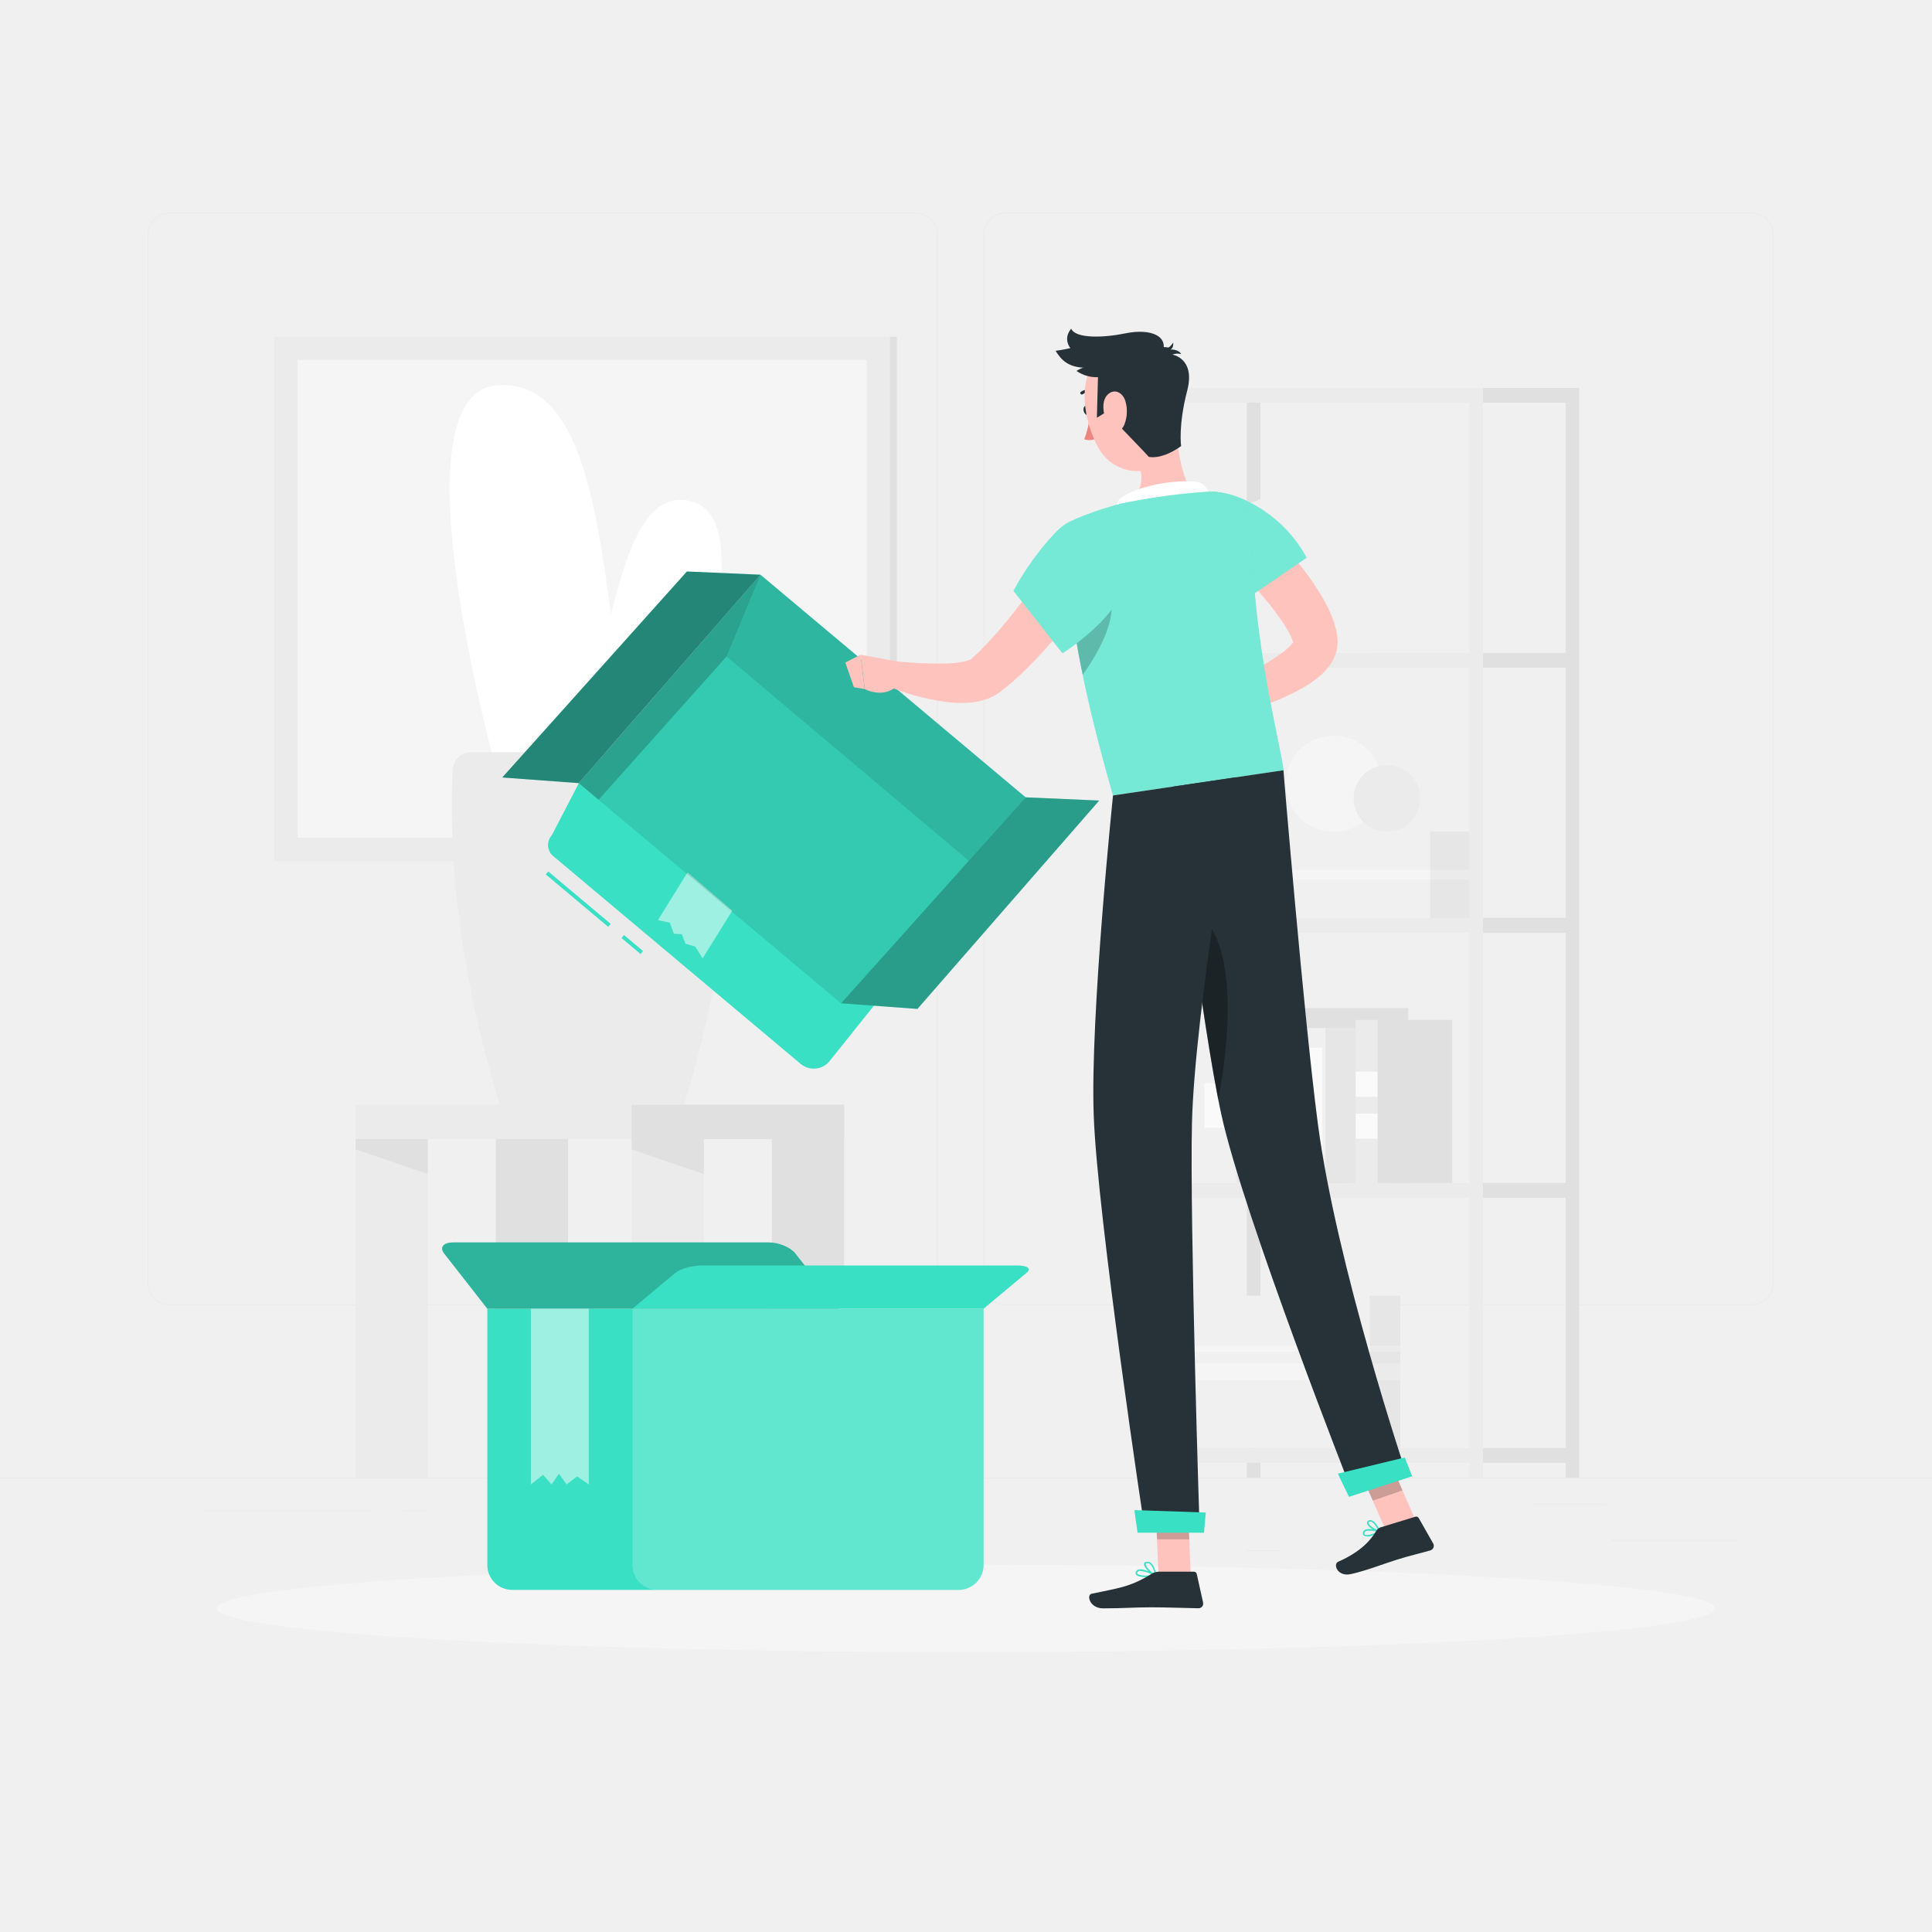
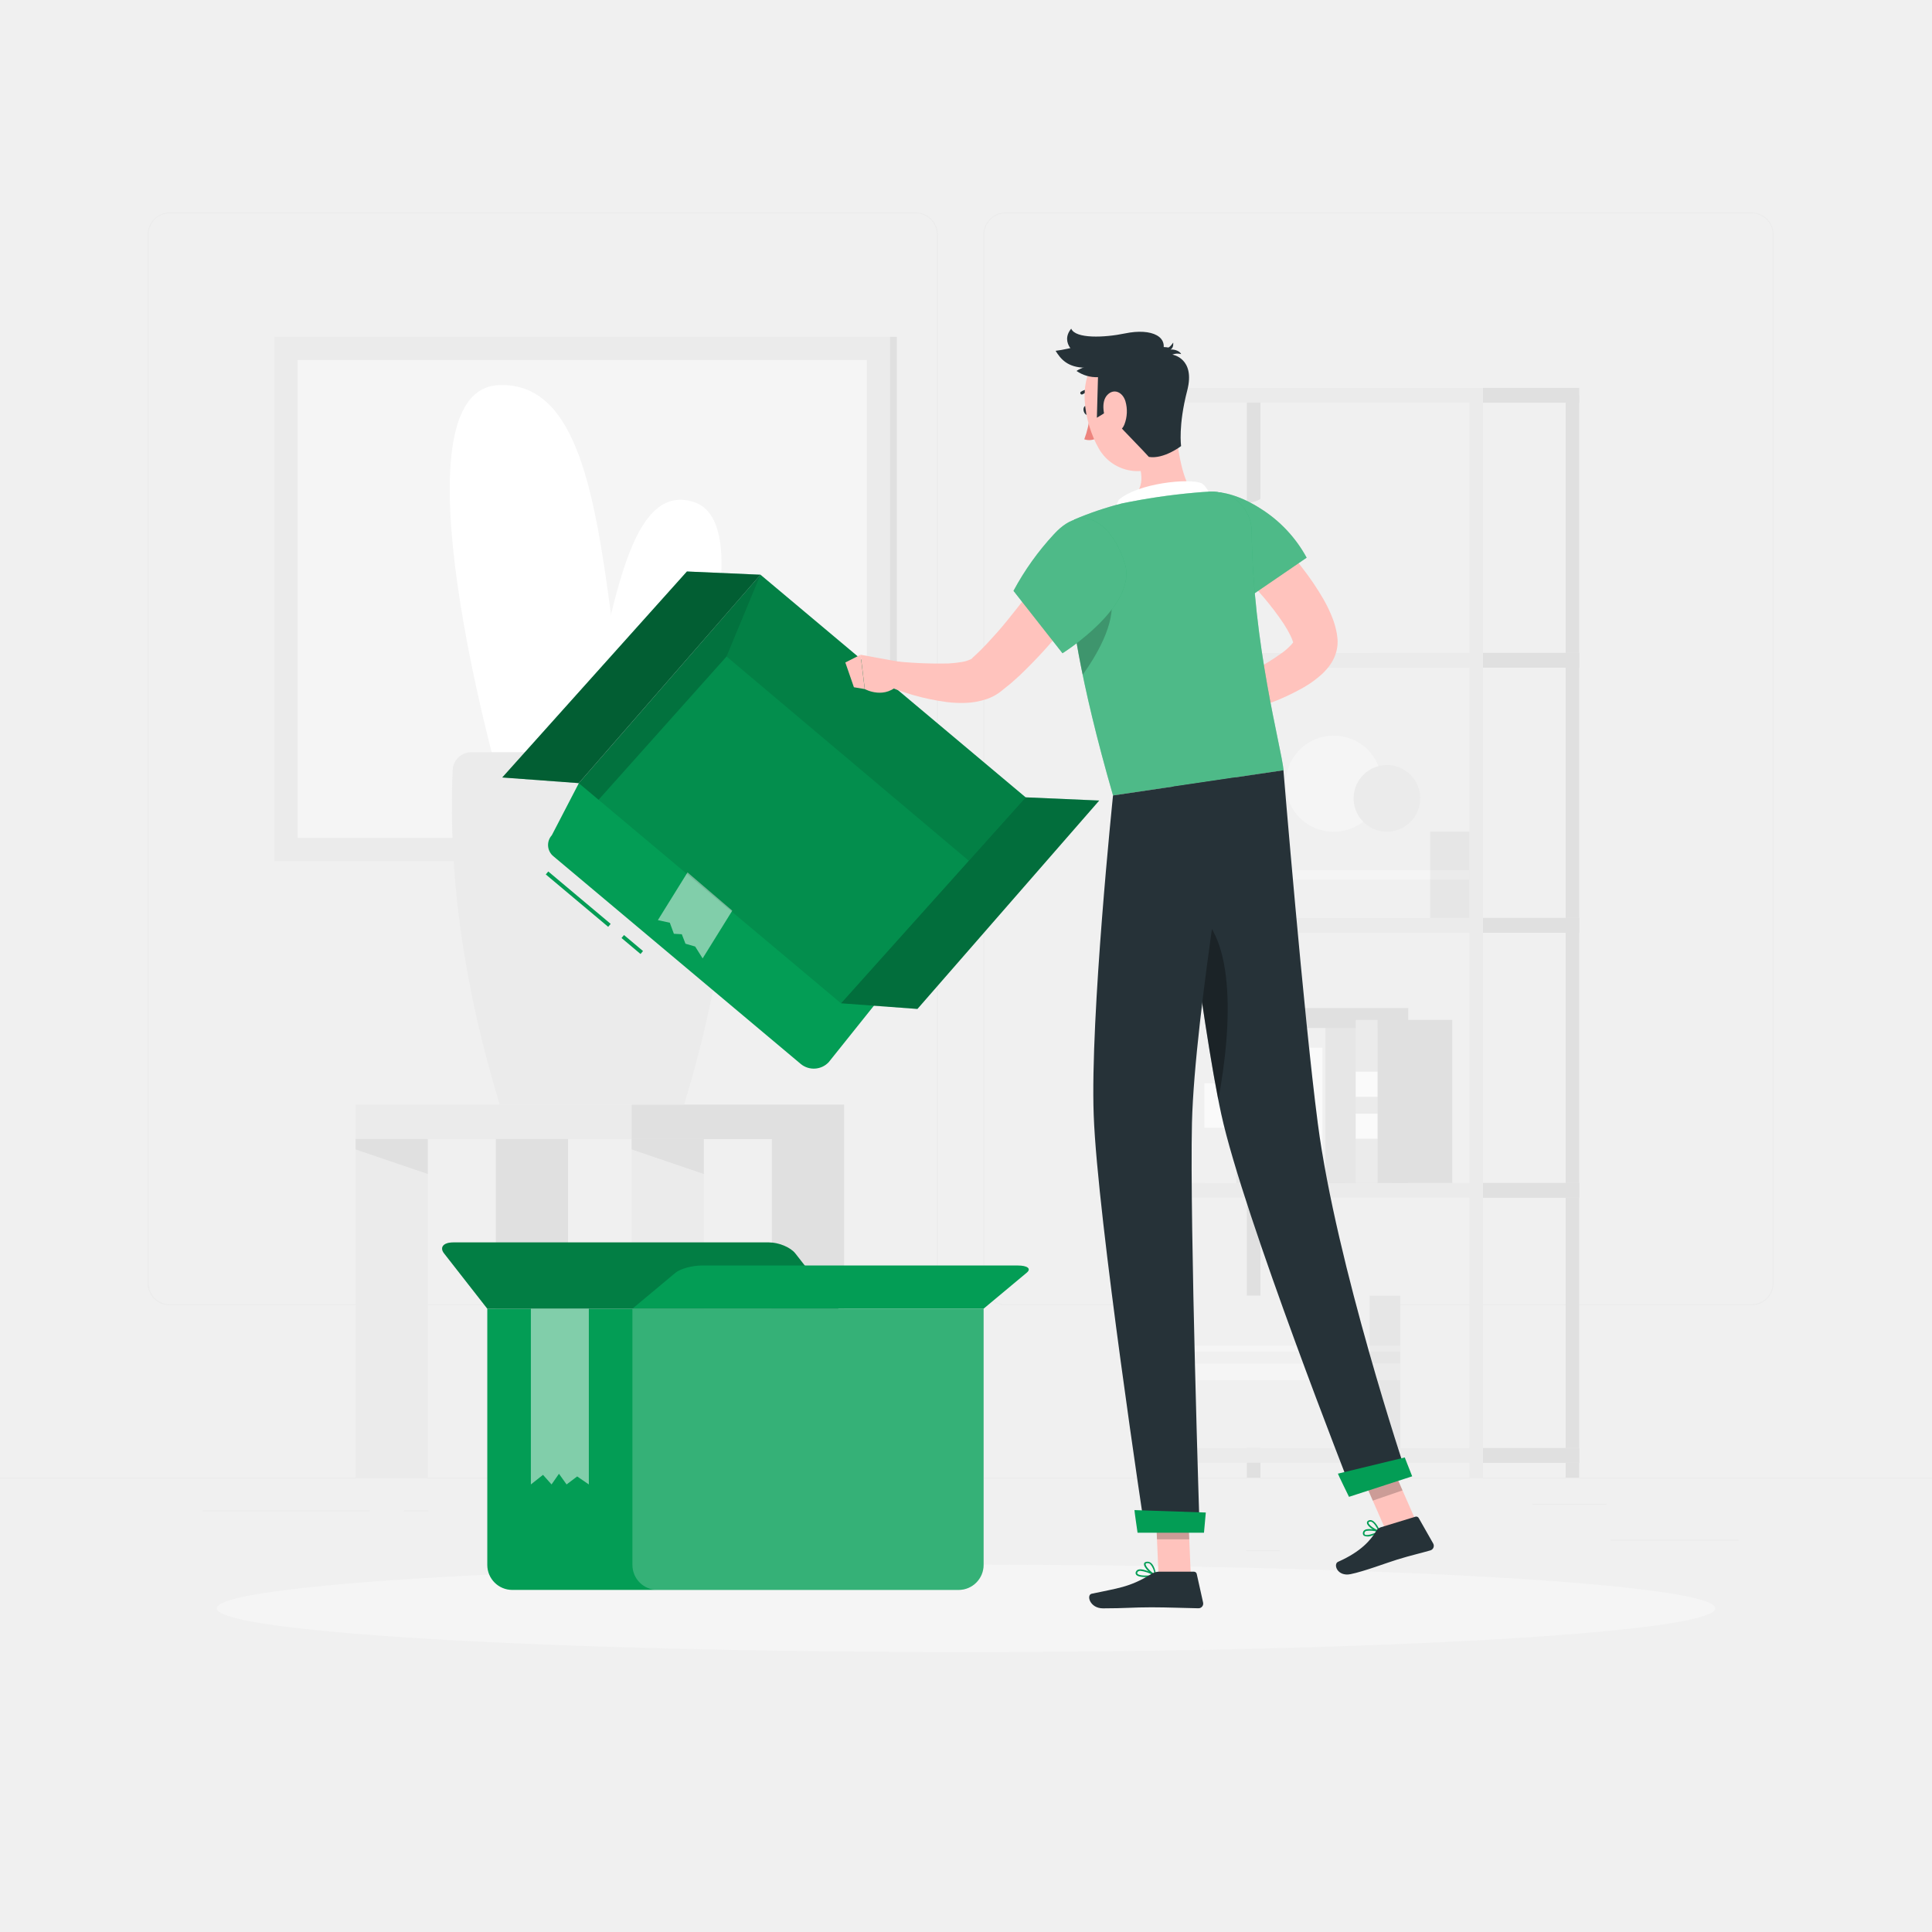
<svg xmlns="http://www.w3.org/2000/svg" viewBox="0 0 500 500">
  <g id="freepik--background-complete--inject-18">
    <rect y="382.4" width="500" height="0.25" style="fill:#ebebeb" />
    <rect x="416.78" y="398.49" width="33.12" height="0.25" style="fill:#ebebeb" />
    <rect x="322.53" y="401.21" width="8.69" height="0.25" style="fill:#ebebeb" />
    <rect x="396.59" y="389.21" width="19.19" height="0.25" style="fill:#ebebeb" />
    <rect x="52.46" y="390.89" width="43.19" height="0.25" style="fill:#ebebeb" />
    <rect x="104.56" y="390.89" width="6.33" height="0.25" style="fill:#ebebeb" />
    <rect x="131.47" y="395.11" width="93.68" height="0.25" style="fill:#ebebeb" />
    <path d="M237,337.8H43.91a5.71,5.71,0,0,1-5.7-5.71V60.66A5.71,5.71,0,0,1,43.91,55H237a5.71,5.71,0,0,1,5.71,5.71V332.09A5.71,5.71,0,0,1,237,337.8ZM43.91,55.2a5.46,5.46,0,0,0-5.45,5.46V332.09a5.46,5.46,0,0,0,5.45,5.46H237a5.47,5.47,0,0,0,5.46-5.46V60.66A5.47,5.47,0,0,0,237,55.2Z" style="fill:#ebebeb" />
    <path d="M453.31,337.8H260.21a5.72,5.72,0,0,1-5.71-5.71V60.66A5.72,5.72,0,0,1,260.21,55h193.1A5.71,5.71,0,0,1,459,60.66V332.09A5.71,5.71,0,0,1,453.31,337.8ZM260.21,55.2a5.47,5.47,0,0,0-5.46,5.46V332.09a5.47,5.47,0,0,0,5.46,5.46h193.1a5.47,5.47,0,0,0,5.46-5.46V60.66a5.47,5.47,0,0,0-5.46-5.46Z" style="fill:#ebebeb" />
    <rect x="92.03" y="285.87" width="126.42" height="8.92" style="fill:#ebebeb" />
    <rect x="163.48" y="285.87" width="54.97" height="8.92" style="fill:#e0e0e0" />
    <rect x="92.03" y="294.79" width="18.68" height="87.61" style="fill:#ebebeb" />
    <polygon points="110.71 303.83 92.03 297.47 92.03 294.79 110.71 294.79 110.71 303.83" style="fill:#e0e0e0" />
    <rect x="199.77" y="294.79" width="18.68" height="87.61" style="fill:#e0e0e0" />
    <rect x="163.48" y="294.79" width="18.68" height="87.61" style="fill:#ebebeb" />
    <polygon points="182.15 303.83 163.48 297.47 163.48 294.79 182.15 294.79 182.15 303.83" style="fill:#e0e0e0" />
    <rect x="128.32" y="294.79" width="18.68" height="87.61" style="fill:#e0e0e0" />
    <rect x="71" y="87.17" width="159.33" height="135.67" style="fill:#ebebeb" />
    <rect x="230.33" y="87.17" width="1.78" height="135.67" transform="translate(462.44 310) rotate(180)" style="fill:#e0e0e0" />
    <rect x="88.83" y="81.33" width="123.67" height="147.33" transform="translate(305.67 4.33) rotate(90)" style="fill:#f5f5f5" />
    <path d="M148.89,198.06c9-30,11.5-74.25,30.64-68.15s-5.93,71.53-5.93,71.53Z" style="fill:#fff" />
    <path d="M164.35,199.55c-9.16-43.48-6.85-101.2-35.31-99.88s0,101.77,0,101.77Z" style="fill:#fff" />
    <path d="M184.46,194.67H122.15a4.85,4.85,0,0,0-5,4.61c-1.27,28.7,3.43,58,12.18,86.59h47.71c8.75-28.64,13.45-57.89,12.18-86.59A4.8,4.8,0,0,0,184.46,194.67Z" style="fill:#ebebeb" />
    <rect x="322.69" y="102.3" width="3.51" height="280.1" style="fill:#e0e0e0" />
    <rect x="405.18" y="102.3" width="3.51" height="280.1" style="fill:#e0e0e0" />
    <rect x="297.8" y="102.3" width="3.51" height="280.1" style="fill:#ebebeb" />
    <rect x="380.29" y="102.3" width="3.51" height="280.1" style="fill:#ebebeb" />
    <rect x="297.8" y="100.38" width="110.89" height="3.83" style="fill:#ebebeb" />
    <rect x="297.8" y="168.97" width="110.89" height="3.83" style="fill:#ebebeb" />
    <rect x="297.8" y="237.56" width="110.89" height="3.83" style="fill:#ebebeb" />
    <rect x="297.8" y="306.15" width="110.89" height="3.83" style="fill:#ebebeb" />
    <rect x="297.8" y="374.74" width="110.89" height="3.83" style="fill:#ebebeb" />
    <rect x="383.8" y="100.38" width="24.89" height="3.83" style="fill:#e0e0e0" />
    <rect x="383.8" y="168.97" width="24.89" height="3.83" style="fill:#e0e0e0" />
    <rect x="383.8" y="237.56" width="24.89" height="3.83" style="fill:#e0e0e0" />
    <rect x="383.8" y="306.15" width="24.89" height="3.83" style="fill:#e0e0e0" />
    <rect x="383.8" y="374.74" width="24.89" height="3.83" style="fill:#e0e0e0" />
    <path d="M342.53,123.71v-5.4H329.2v5.4a6.39,6.39,0,0,1-6.38,6.39h0a6.39,6.39,0,0,0-6.39,6.38V169h38.88V136.48a6.39,6.39,0,0,0-6.39-6.38h0A6.39,6.39,0,0,1,342.53,123.71Z" style="fill:#f0f0f0" />
    <rect x="311.7" y="215.26" width="58.42" height="22.31" style="fill:#f0f0f0" />
    <rect x="370.12" y="215.26" width="10.17" height="22.31" transform="translate(750.41 452.82) rotate(180)" style="fill:#e6e6e6" />
    <rect x="370.12" y="225.18" width="10.17" height="2.46" transform="translate(750.41 452.82) rotate(180)" style="fill:#ebebeb" />
    <rect x="311.7" y="225.18" width="58.42" height="2.46" style="fill:#f5f5f5" />
    <rect x="308.84" y="335.3" width="45.63" height="39.44" style="fill:#f0f0f0" />
    <rect x="354.47" y="335.3" width="7.94" height="39.44" transform="translate(716.88 710.05) rotate(180)" style="fill:#e6e6e6" />
    <rect x="354.47" y="352.85" width="7.94" height="4.35" transform="translate(716.88 710.05) rotate(180)" style="fill:#ebebeb" />
    <rect x="308.84" y="352.85" width="45.63" height="4.35" style="fill:#f5f5f5" />
    <rect x="354.47" y="348.25" width="7.94" height="1.55" transform="translate(716.88 698.05) rotate(180)" style="fill:#ebebeb" />
    <rect x="308.84" y="348.25" width="45.63" height="1.55" style="fill:#f5f5f5" />
    <rect x="311.7" y="266.05" width="8.26" height="40.1" style="fill:#f0f0f0" />
    <rect x="311.7" y="280.34" width="8.26" height="11.52" style="fill:#fafafa" />
    <rect x="319.97" y="266.05" width="28.1" height="40.1" transform="translate(668.03 572.21) rotate(180)" style="fill:#e6e6e6" />
    <rect x="323.39" y="260.87" width="9.33" height="45.28" style="fill:#ebebeb" />
    <rect x="323.39" y="275.26" width="9.33" height="6.97" style="fill:#fafafa" />
    <rect x="323.39" y="286.9" width="9.33" height="6.97" style="fill:#fafafa" />
    <rect x="332.72" y="260.87" width="31.73" height="45.28" transform="translate(697.18 567.02) rotate(180)" style="fill:#e0e0e0" />
    <rect x="338.08" y="266.05" width="5.03" height="40.1" style="fill:#f0f0f0" />
    <rect x="338.94" y="271.13" width="3.3" height="29.94" style="fill:#fafafa" />
    <rect x="343.11" y="266.05" width="17.09" height="40.1" transform="translate(703.3 572.21) rotate(180)" style="fill:#e6e6e6" />
    <rect x="350.86" y="263.94" width="5.68" height="42.21" style="fill:#ebebeb" />
    <rect x="350.86" y="277.35" width="5.68" height="6.5" style="fill:#fafafa" />
    <rect x="350.86" y="288.21" width="5.68" height="6.5" style="fill:#fafafa" />
    <rect x="356.54" y="263.94" width="19.3" height="42.21" transform="translate(732.38 570.09) rotate(180)" style="fill:#e0e0e0" />
    <circle cx="345.16" cy="202.82" r="12.44" transform="translate(-42.32 303.47) rotate(-45)" style="fill:#f5f5f5" />
    <circle cx="358.92" cy="206.63" r="8.62" transform="translate(-28.46 60.16) rotate(-9.22)" style="fill:#ebebeb" />
  </g>
  <g id="freepik--Shadow--inject-18">
    <ellipse id="freepik--path--inject-18" cx="250" cy="416.24" rx="193.89" ry="11.32" style="fill:#f5f5f5" />
  </g>
  <g id="freepik--Box--inject-18">
-     <path d="M126.11,338.69H254.55a0,0,0,0,1,0,0V405a6.47,6.47,0,0,1-6.47,6.47H132.58a6.47,6.47,0,0,1-6.47-6.47V338.69A0,0,0,0,1,126.11,338.69Z" style="fill:#3AE0C4" />
-     <path d="M126.11,338.69H217l-11.18-14.31c-1.23-1.57-4.27-2.84-6.8-2.84H117.28c-2.52,0-3.58,1.27-2.35,2.84Z" style="fill:#3AE0C4" />
+     <path d="M126.11,338.69H254.55a0,0,0,0,1,0,0V405a6.47,6.47,0,0,1-6.47,6.47H132.58a6.47,6.47,0,0,1-6.47-6.47V338.69A0,0,0,0,1,126.11,338.69Z" style="fill:#039d55" />
+     <path d="M126.11,338.69H217l-11.18-14.31c-1.23-1.57-4.27-2.84-6.8-2.84H117.28c-2.52,0-3.58,1.27-2.35,2.84Z" style="fill:#039d55" />
    <path d="M126.11,338.69H217l-11.18-14.31c-1.23-1.57-4.27-2.84-6.8-2.84H117.28c-2.52,0-3.58,1.27-2.35,2.84Z" style="opacity:0.2" />
-     <path d="M254.55,338.69H163.67l11.18-9.33c1.23-1,4.27-1.85,6.8-1.85h81.73c2.53,0,3.58.83,2.35,1.85Z" style="fill:#3AE0C4" />
+     <path d="M254.55,338.69H163.67l11.18-9.33c1.23-1,4.27-1.85,6.8-1.85h81.73c2.53,0,3.58.83,2.35,1.85Z" style="fill:#039d55" />
    <path d="M163.67,338.69h90.88a0,0,0,0,1,0,0V405a6.47,6.47,0,0,1-6.47,6.47H170.14a6.47,6.47,0,0,1-6.47-6.47V338.69A0,0,0,0,1,163.67,338.69Z" style="fill:#fff;opacity:0.2" />
    <polygon points="137.39 338.69 137.39 384.17 140.53 381.69 142.74 384.17 144.66 381.41 146.63 384.17 149.37 382.1 152.39 384.17 152.39 338.69 137.39 338.69" style="fill:#fff;opacity:0.5" />
  </g>
  <g id="freepik--Character--inject-18">
-     <line x1="157.72" y1="239.48" x2="141.57" y2="225.92" style="fill:none;stroke:#3AE0C4;stroke-miterlimit:10" />
-     <line x1="166.09" y1="246.51" x2="161.17" y2="242.37" style="fill:none;stroke:#3AE0C4;stroke-miterlimit:10" />
-     <path d="M214.47,274.89l53.28-66.59-70.94-59.56-47,53.93-7,13.49a3.76,3.76,0,0,0,.47,5.49l64,53.74A5.3,5.3,0,0,0,214.47,274.89Z" style="fill:#3AE0C4" />
+     <line x1="157.72" y1="239.48" x2="141.57" y2="225.92" style="fill:none;stroke:#039d55;stroke-miterlimit:10" />
+     <line x1="166.09" y1="246.51" x2="161.17" y2="242.37" style="fill:none;stroke:#039d55;stroke-miterlimit:10" />
+     <path d="M214.47,274.89l53.28-66.59-70.94-59.56-47,53.93-7,13.49a3.76,3.76,0,0,0,.47,5.49l64,53.74A5.3,5.3,0,0,0,214.47,274.89Z" style="fill:#039d55" />
    <polygon points="177.93 225.78 170.26 238.13 173.35 238.8 174.4 241.66 176.45 241.78 177.4 244.23 179.91 244.96 181.84 248.03 189.51 235.68 177.93 225.78" style="fill:#fff;opacity:0.5" />
    <polygon points="265.43 206.35 217.65 259.65 149.78 202.67 196.81 148.74 265.43 206.35" style="opacity:0.1" />
-     <polygon points="265.43 206.35 217.65 259.65 237.43 261.11 284.47 207.18 265.43 206.35" style="fill:#3AE0C4" />
+     <polygon points="265.43 206.35 217.65 259.65 237.43 261.11 284.47 207.18 265.43 206.35" style="fill:#039d55" />
    <polygon points="265.43 206.35 217.65 259.65 237.43 261.11 284.47 207.18 265.43 206.35" style="opacity:0.3" />
-     <polygon points="177.78 147.9 129.99 201.21 149.78 202.67 196.81 148.74 177.78 147.9" style="fill:#3AE0C4" />
+     <polygon points="177.78 147.9 129.99 201.21 149.78 202.67 196.81 148.74 177.78 147.9" style="fill:#039d55" />
    <polygon points="177.78 147.9 129.99 201.21 149.78 202.67 196.81 148.74 177.78 147.9" style="opacity:0.4" />
    <polygon points="250.72 222.76 265.43 206.35 196.81 148.74 188.03 169.9 250.72 222.76" style="opacity:0.1" />
    <polygon points="149.78 202.67 196.81 148.74 188.03 169.9 154.91 206.98 149.78 202.67" style="opacity:0.2" />
    <path d="M282,106c.19.64,0,1.27-.42,1.39s-.91-.3-1.1-.94,0-1.27.42-1.4S281.82,105.36,282,106Z" style="fill:#263238" />
    <path d="M282.07,107.26a24,24,0,0,1-1.46,6.43,3.89,3.89,0,0,0,3.26-.33Z" style="fill:#ed847e" />
    <path d="M283.33,101.73a.4.4,0,0,0,.18-.22.38.38,0,0,0-.24-.5,3.9,3.9,0,0,0-3.58.41.4.4,0,0,0,.48.63h0a3.12,3.12,0,0,1,2.84-.3A.4.4,0,0,0,283.33,101.73Z" style="fill:#263238" />
    <path d="M304.24,110.28c.44,5.3,1.75,15,4.88,17.24,0,0-.74,6.37-12,8-12.34,1.82-6.8-5.26-6.8-5.26,6.49-2.6,5.58-7.57,3.72-12.09l4.76-5.46C300.63,110.69,304,107.57,304.24,110.28Z" style="fill:#ffc3bd" />
    <path d="M313.15,130.11c1-.91-1-4.55-2.23-5.06-3.22-1.35-16.39,0-21.34,4.25a5.46,5.46,0,0,0-.39,4.69Z" style="fill:#fff" />
-     <path d="M355.09,397.41a2.68,2.68,0,0,1-2.08.06.82.82,0,0,1-.27-.9.91.91,0,0,1,.46-.62c1.08-.63,3.75.2,3.86.24a.19.19,0,0,1,.14.16.2.2,0,0,1-.1.2A10.76,10.76,0,0,1,355.09,397.41Zm-1.46-1.22-.23.1a.54.54,0,0,0-.27.36c-.07.36.07.47.11.5.48.34,2.11-.15,3.24-.72A6.55,6.55,0,0,0,353.63,396.19Z" style="fill:#3AE0C4" />
-     <path d="M357.06,396.56a.17.17,0,0,1-.1,0c-1-.2-3.09-1.45-3.2-2.39a.64.64,0,0,1,.45-.68,1.08,1.08,0,0,1,.88,0c1.16.48,2.06,2.72,2.09,2.81a.18.18,0,0,1,0,.2A.15.15,0,0,1,357.06,396.56Zm-2.6-2.73a.16.16,0,0,0-.09,0c-.23.1-.22.22-.21.27.06.56,1.48,1.57,2.49,1.94-.3-.65-1-1.91-1.71-2.21A.67.67,0,0,0,354.46,393.83Z" style="fill:#3AE0C4" />
-     <path d="M296.48,408.15c-1.07,0-2.1-.15-2.45-.63a.74.74,0,0,1,0-.86,1,1,0,0,1,.62-.47c1.39-.37,4.31,1.29,4.43,1.36a.19.19,0,0,1-.06.36A14.14,14.14,0,0,1,296.48,408.15Zm-1.32-1.62a1.13,1.13,0,0,0-.38.05.63.63,0,0,0-.39.27c-.14.25-.09.37,0,.44.39.54,2.5.55,4,.33A8.88,8.88,0,0,0,295.16,406.53Z" style="fill:#3AE0C4" />
-     <path d="M299,407.92l-.08,0c-1-.45-3-2.26-2.85-3.2,0-.22.2-.5.74-.55a1.42,1.42,0,0,1,1.09.34c1.07.87,1.29,3.12,1.3,3.21a.18.18,0,0,1-.08.18A.19.19,0,0,1,299,407.92Zm-2-3.38h-.12c-.36,0-.38.18-.39.22-.09.57,1.27,2,2.29,2.61a4.57,4.57,0,0,0-1.1-2.58A1,1,0,0,0,297,404.54Z" style="fill:#3AE0C4" />
+     <path d="M355.09,397.41a2.68,2.68,0,0,1-2.08.06.82.82,0,0,1-.27-.9.91.91,0,0,1,.46-.62c1.08-.63,3.75.2,3.86.24a.19.19,0,0,1,.14.16.2.2,0,0,1-.1.2A10.76,10.76,0,0,1,355.09,397.41Zm-1.46-1.22-.23.1a.54.54,0,0,0-.27.36c-.07.36.07.47.11.5.48.34,2.11-.15,3.24-.72A6.55,6.55,0,0,0,353.63,396.19Z" style="fill:#039d55" />
+     <path d="M357.06,396.56a.17.17,0,0,1-.1,0c-1-.2-3.09-1.45-3.2-2.39a.64.64,0,0,1,.45-.68,1.08,1.08,0,0,1,.88,0c1.16.48,2.06,2.72,2.09,2.81a.18.18,0,0,1,0,.2A.15.15,0,0,1,357.06,396.56Zm-2.6-2.73a.16.16,0,0,0-.09,0c-.23.1-.22.22-.21.27.06.56,1.48,1.57,2.49,1.94-.3-.65-1-1.91-1.71-2.21A.67.67,0,0,0,354.46,393.83Z" style="fill:#039d55" />
+     <path d="M296.48,408.15c-1.07,0-2.1-.15-2.45-.63a.74.74,0,0,1,0-.86,1,1,0,0,1,.62-.47c1.39-.37,4.31,1.29,4.43,1.36a.19.19,0,0,1-.06.36A14.14,14.14,0,0,1,296.48,408.15Zm-1.32-1.62a1.13,1.13,0,0,0-.38.05.63.63,0,0,0-.39.27c-.14.25-.09.37,0,.44.39.54,2.5.55,4,.33A8.88,8.88,0,0,0,295.16,406.53Z" style="fill:#039d55" />
+     <path d="M299,407.92l-.08,0c-1-.45-3-2.26-2.85-3.2,0-.22.2-.5.74-.55a1.42,1.42,0,0,1,1.09.34c1.07.87,1.29,3.12,1.3,3.21a.18.18,0,0,1-.08.18A.19.19,0,0,1,299,407.92Zm-2-3.38h-.12c-.36,0-.38.18-.39.22-.09.57,1.27,2,2.29,2.61a4.57,4.57,0,0,0-1.1-2.58A1,1,0,0,0,297,404.54Z" style="fill:#039d55" />
    <polygon points="308.18 407.72 299.83 407.72 299 388.4 307.35 388.4 308.18 407.72" style="fill:#ffc3bd" />
    <polygon points="366.83 394.53 359.14 397.18 351.16 378.97 358.85 376.32 366.83 394.53" style="fill:#ffc3bd" />
    <path d="M357.31,395.27l9-2.75a.73.73,0,0,1,.85.34l3.75,6.6a1.23,1.23,0,0,1-.73,1.78c-3.15.91-4.72,1.19-8.66,2.4-2.43.74-8.55,3.06-12,3.75s-4.56-2.61-3.22-3.2c6-2.65,8.46-5.66,9.89-8A2.06,2.06,0,0,1,357.31,395.27Z" style="fill:#263238" />
    <path d="M299.89,406.75H309a.74.74,0,0,1,.71.57l1.65,7.42a1.21,1.21,0,0,1-1.2,1.48c-3.29-.05-8-.25-12.17-.25-4.83,0-6.86.27-12.53.27-3.42,0-4.37-3.46-2.94-3.78,6.53-1.43,9.72-1.58,15.36-5.06A3.93,3.93,0,0,1,299.89,406.75Z" style="fill:#263238" />
    <path d="M324.14,132.84c2.43,2.23,4.53,4.46,6.71,6.79s4.2,4.74,6.16,7.31a69.73,69.73,0,0,1,5.56,8.24,35.94,35.94,0,0,1,2.34,4.94c.17.47.34.92.48,1.43a15.56,15.56,0,0,1,.41,1.57l.17.83.12.92a9.65,9.65,0,0,1,0,2.54,10.61,10.61,0,0,1-1.72,4.44,14.75,14.75,0,0,1-2.3,2.65,26.68,26.68,0,0,1-4.56,3.33,59.23,59.23,0,0,1-9,4.19,108.45,108.45,0,0,1-18.18,5l-1.75-6c5.43-2.35,10.93-4.89,16-7.6a60.56,60.56,0,0,0,7.11-4.38,16,16,0,0,0,2.59-2.3,3.63,3.63,0,0,0,.59-.85c.08-.17,0-.15-.1.21-.07.67-.06.15-.22-.21-.05-.17-.14-.4-.23-.62s-.2-.47-.31-.71a31.64,31.64,0,0,0-1.81-3.17,75.58,75.58,0,0,0-5-6.61c-1.84-2.18-3.78-4.35-5.77-6.48s-4.08-4.28-6-6.26Z" style="fill:#ffc3bd" />
    <path d="M310.87,180.07,303,182.45l5.06,8.32s4.65-1.92,5.68-5.87Z" style="fill:#ffc3bd" />
    <polygon points="299.82 185.4 302.92 192.26 308.01 190.78 302.95 182.45 299.82 185.4" style="fill:#ffc3bd" />
-     <path d="M305.7,135.1c-.75,8,16.17,20.38,16.17,20.38l16.29-11.15a34.28,34.28,0,0,0-12-12.75C316.82,125.6,306.64,125.16,305.7,135.1Z" style="fill:#3AE0C4" />
+     <path d="M305.7,135.1c-.75,8,16.17,20.38,16.17,20.38l16.29-11.15a34.28,34.28,0,0,0-12-12.75C316.82,125.6,306.64,125.16,305.7,135.1Z" style="fill:#039d55" />
    <g style="opacity:0.3">
      <path d="M305.7,135.1c-.75,8,16.17,20.38,16.17,20.38l16.29-11.15a34.28,34.28,0,0,0-12-12.75C316.82,125.6,306.64,125.16,305.7,135.1Z" style="fill:#fff" />
    </g>
-     <path d="M278,134.46s-7.31,11.22,10.05,71.4l44.14-6.52c-.62-6.1-8-32.71-8.25-61.8A10.4,10.4,0,0,0,313,127.23c-1.28.07-2.6.16-3.91.29a164.5,164.5,0,0,0-18.76,2.77A84.63,84.63,0,0,0,278,134.46Z" style="fill:#3AE0C4" />
+     <path d="M278,134.46s-7.31,11.22,10.05,71.4l44.14-6.52c-.62-6.1-8-32.71-8.25-61.8A10.4,10.4,0,0,0,313,127.23c-1.28.07-2.6.16-3.91.29a164.5,164.5,0,0,0-18.76,2.77A84.63,84.63,0,0,0,278,134.46Z" style="fill:#039d55" />
    <g style="opacity:0.3">
      <path d="M278,134.46s-7.31,11.22,10.05,71.4l44.14-6.52c-.62-6.1-8-32.71-8.25-61.8A10.4,10.4,0,0,0,313,127.23c-1.28.07-2.6.16-3.91.29a164.5,164.5,0,0,0-18.76,2.77A84.63,84.63,0,0,0,278,134.46Z" style="fill:#fff" />
    </g>
    <path d="M276.92,153.8l.15-.17,10.38.92c1.58,6.7-4.2,15.84-7.25,20.08A195,195,0,0,1,276.92,153.8Z" style="opacity:0.2" />
    <polygon points="299 388.41 299.43 398.37 307.78 398.37 307.35 388.41 299 388.41" style="opacity:0.2" />
    <polygon points="358.85 376.32 351.16 378.97 355.28 388.36 362.97 385.71 358.85 376.32" style="opacity:0.2" />
    <path d="M303.15,98.32c1.84,8.07,3.32,12.7.51,18-4.22,7.89-15.08,7.13-19.29-.23-3.79-6.63-6.17-18.71.67-24.15A11.3,11.3,0,0,1,303.15,98.32Z" style="fill:#ffc3bd" />
    <path d="M286.94,106.23l-3.07,1.88.29-10.5A9.07,9.07,0,0,1,278.6,96c1.11-1.06,18.39-7.11,23.78-6.06.56-.23,1.24-1.27,1.24-1.27s.21,1.31-.7,1.81c.66-.13,2.31.19,2.77,1.16a3.61,3.61,0,0,0-2.29.13s6,.91,3.87,9.23c-2.39,9.17-1.6,14.44-1.6,14.44s-4.46,3.45-8.34,2.81C293.19,113.69,287.21,108.21,286.94,106.23Z" style="fill:#263238" />
    <path d="M281.06,95.17c-4.87,0-6.62-2.38-7.87-4.38,3.5-.37,10.79-2.62,16.2-3s11.34.63,9.55,3S281.06,95.17,281.06,95.17Z" style="fill:#263238" />
    <path d="M282.13,93c-4-.56-7.9-4.33-4.9-7.94,1.11,2.65,8.6,2.34,13.92,1.23,7-1.46,11.85.9,9.37,5.67C299.16,94.57,282.13,93,282.13,93Z" style="fill:#263238" />
    <path d="M291.26,103.84a9.39,9.39,0,0,1-.26,6c-1,2.51-3.22,2-4.38-.17-1-2-1.76-5.63-.06-7.44S290.54,101.47,291.26,103.84Z" style="fill:#ffc3bd" />
    <path d="M303.71,203.55s7.16,60.95,12.36,84.83c5.69,26.16,33.76,97.48,33.76,97.48l14-4.84s-18-53.7-22.78-90.27c-3.67-28.08-8.9-91.41-8.9-91.41Z" style="fill:#263238" />
-     <path d="M346.25,381.38c-.07,0,2.87,6,2.87,6l16.35-5.31-1.92-4.88Z" style="fill:#3AE0C4" />
+     <path d="M346.25,381.38c-.07,0,2.87,6,2.87,6l16.35-5.31-1.92-4.88Z" style="fill:#039d55" />
    <path d="M307.66,234.82c2.24,16.94,5.11,37,7.63,49.81C319,265,319.87,240.21,307.66,234.82Z" style="opacity:0.3" />
    <path d="M288.05,205.86s-5.94,57.26-5,82.7c.94,26.46,13.3,107.88,13.3,107.88h14.13s-2.6-79.88-2-105.86c.69-28.33,11.31-89.41,11.31-89.41Z" style="fill:#263238" />
-     <path d="M293.6,390.81c-.06,0,.8,5.86.8,5.86h17.19l.47-5.23Z" style="fill:#3AE0C4" />
+     <path d="M293.6,390.81c-.06,0,.8,5.86.8,5.86h17.19l.47-5.23Z" style="fill:#039d55" />
    <path d="M285.31,148.52c-1.56,2.48-3.14,4.71-4.78,7s-3.36,4.5-5.11,6.7a126.58,126.58,0,0,1-11.57,12.62c-1.12,1-2.15,2-3.36,2.91l-.88.71-.44.35c-.16.13-.23.2-.56.44a12.58,12.58,0,0,1-3.23,1.66,18.78,18.78,0,0,1-5.53,1,30.82,30.82,0,0,1-4.77-.21,60.07,60.07,0,0,1-16.75-4.74l1.73-6a110.14,110.14,0,0,0,15.42.74,30.51,30.51,0,0,0,3.4-.37,8.18,8.18,0,0,0,2.44-.76c.24-.13.37-.26.34-.29s.13-.13.22-.22l.34-.31.67-.63c.9-.8,1.75-1.77,2.63-2.65,1.73-1.86,3.45-3.77,5.08-5.8s3.28-4.07,4.88-6.17,3.15-4.23,4.71-6.36,3.08-4.37,4.52-6.44Z" style="fill:#ffc3bd" />
-     <path d="M291.12,145.87c3.36,11-16.15,23.19-16.15,23.19l-12.68-16.15a70.73,70.73,0,0,1,10.5-14.69C281.42,128.83,288.56,137.5,291.12,145.87Z" style="fill:#3AE0C4" />
+     <path d="M291.12,145.87c3.36,11-16.15,23.19-16.15,23.19l-12.68-16.15a70.73,70.73,0,0,1,10.5-14.69C281.42,128.83,288.56,137.5,291.12,145.87Z" style="fill:#039d55" />
    <g style="opacity:0.3">
      <path d="M291.12,145.87c3.36,11-16.15,23.19-16.15,23.19l-12.68-16.15a70.73,70.73,0,0,1,10.5-14.69C281.42,128.83,288.56,137.5,291.12,145.87Z" style="fill:#fff" />
    </g>
    <path d="M233,171.33l-10.27-1.88,1.08,8.88s5.34,3,9.21-1.69Z" style="fill:#ffc3bd" />
    <polygon points="218.77 171.45 220.99 177.86 223.79 178.33 222.71 169.45 218.77 171.45" style="fill:#ffc3bd" />
  </g>
</svg>
